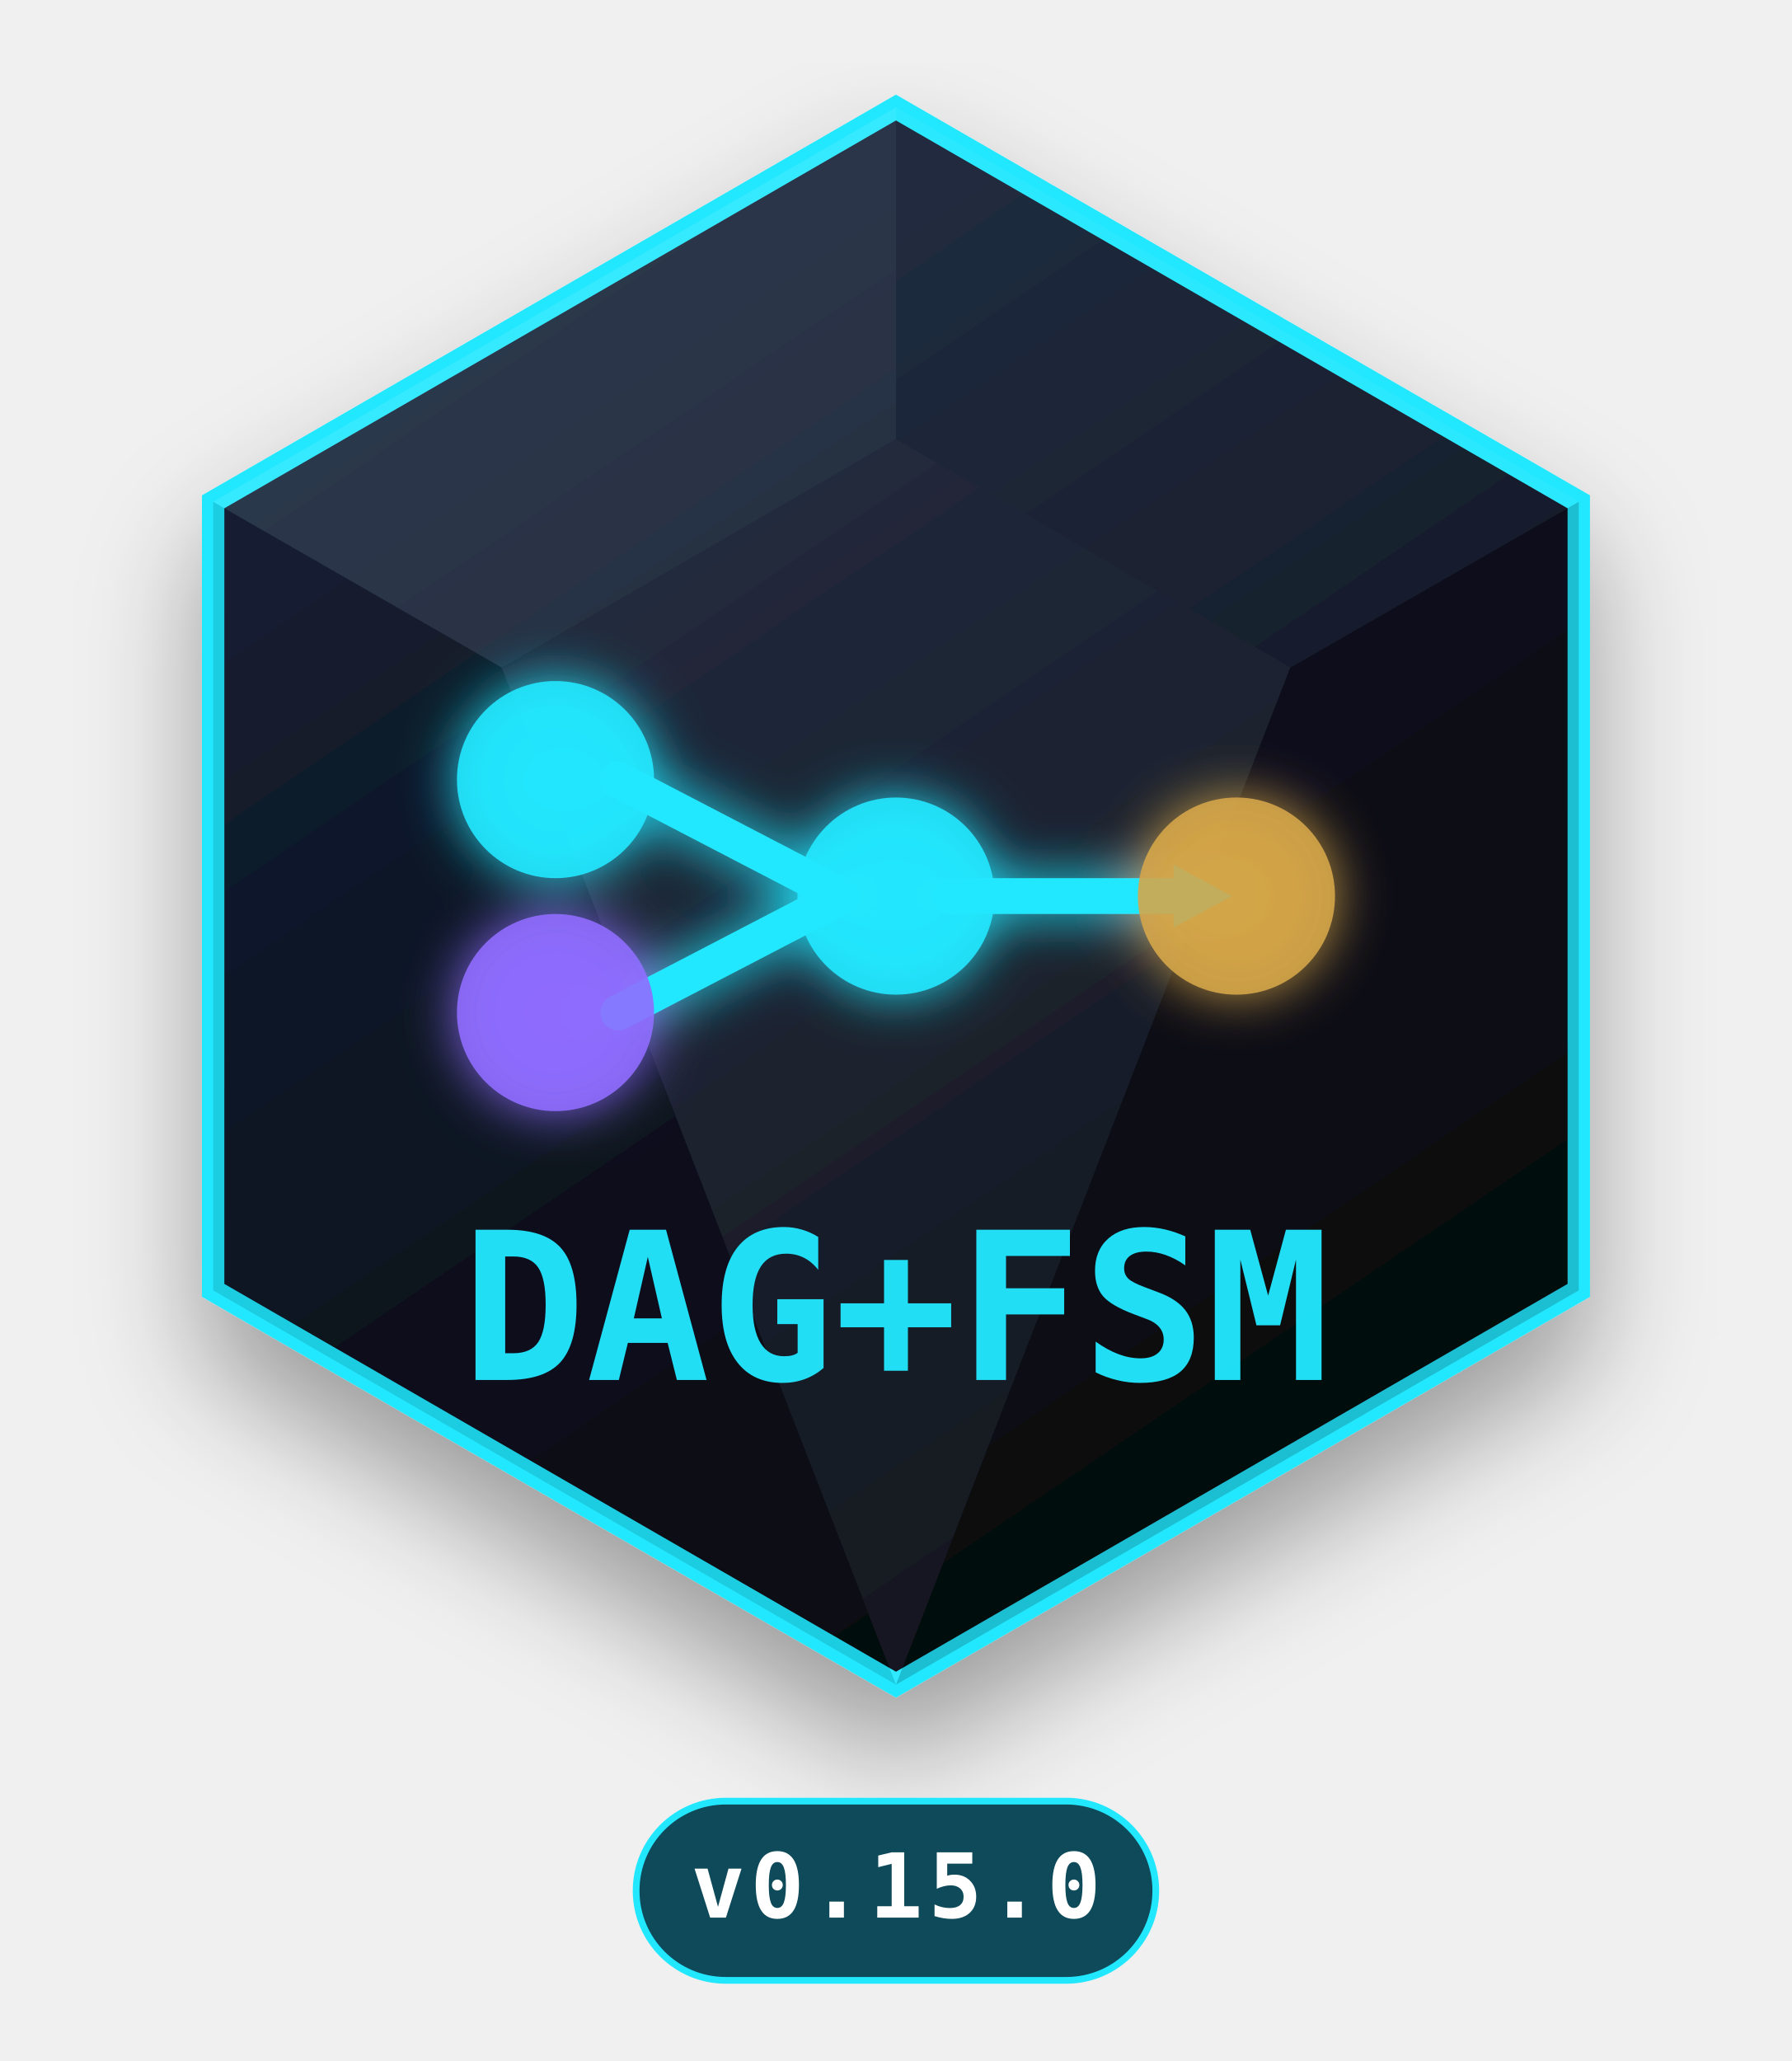
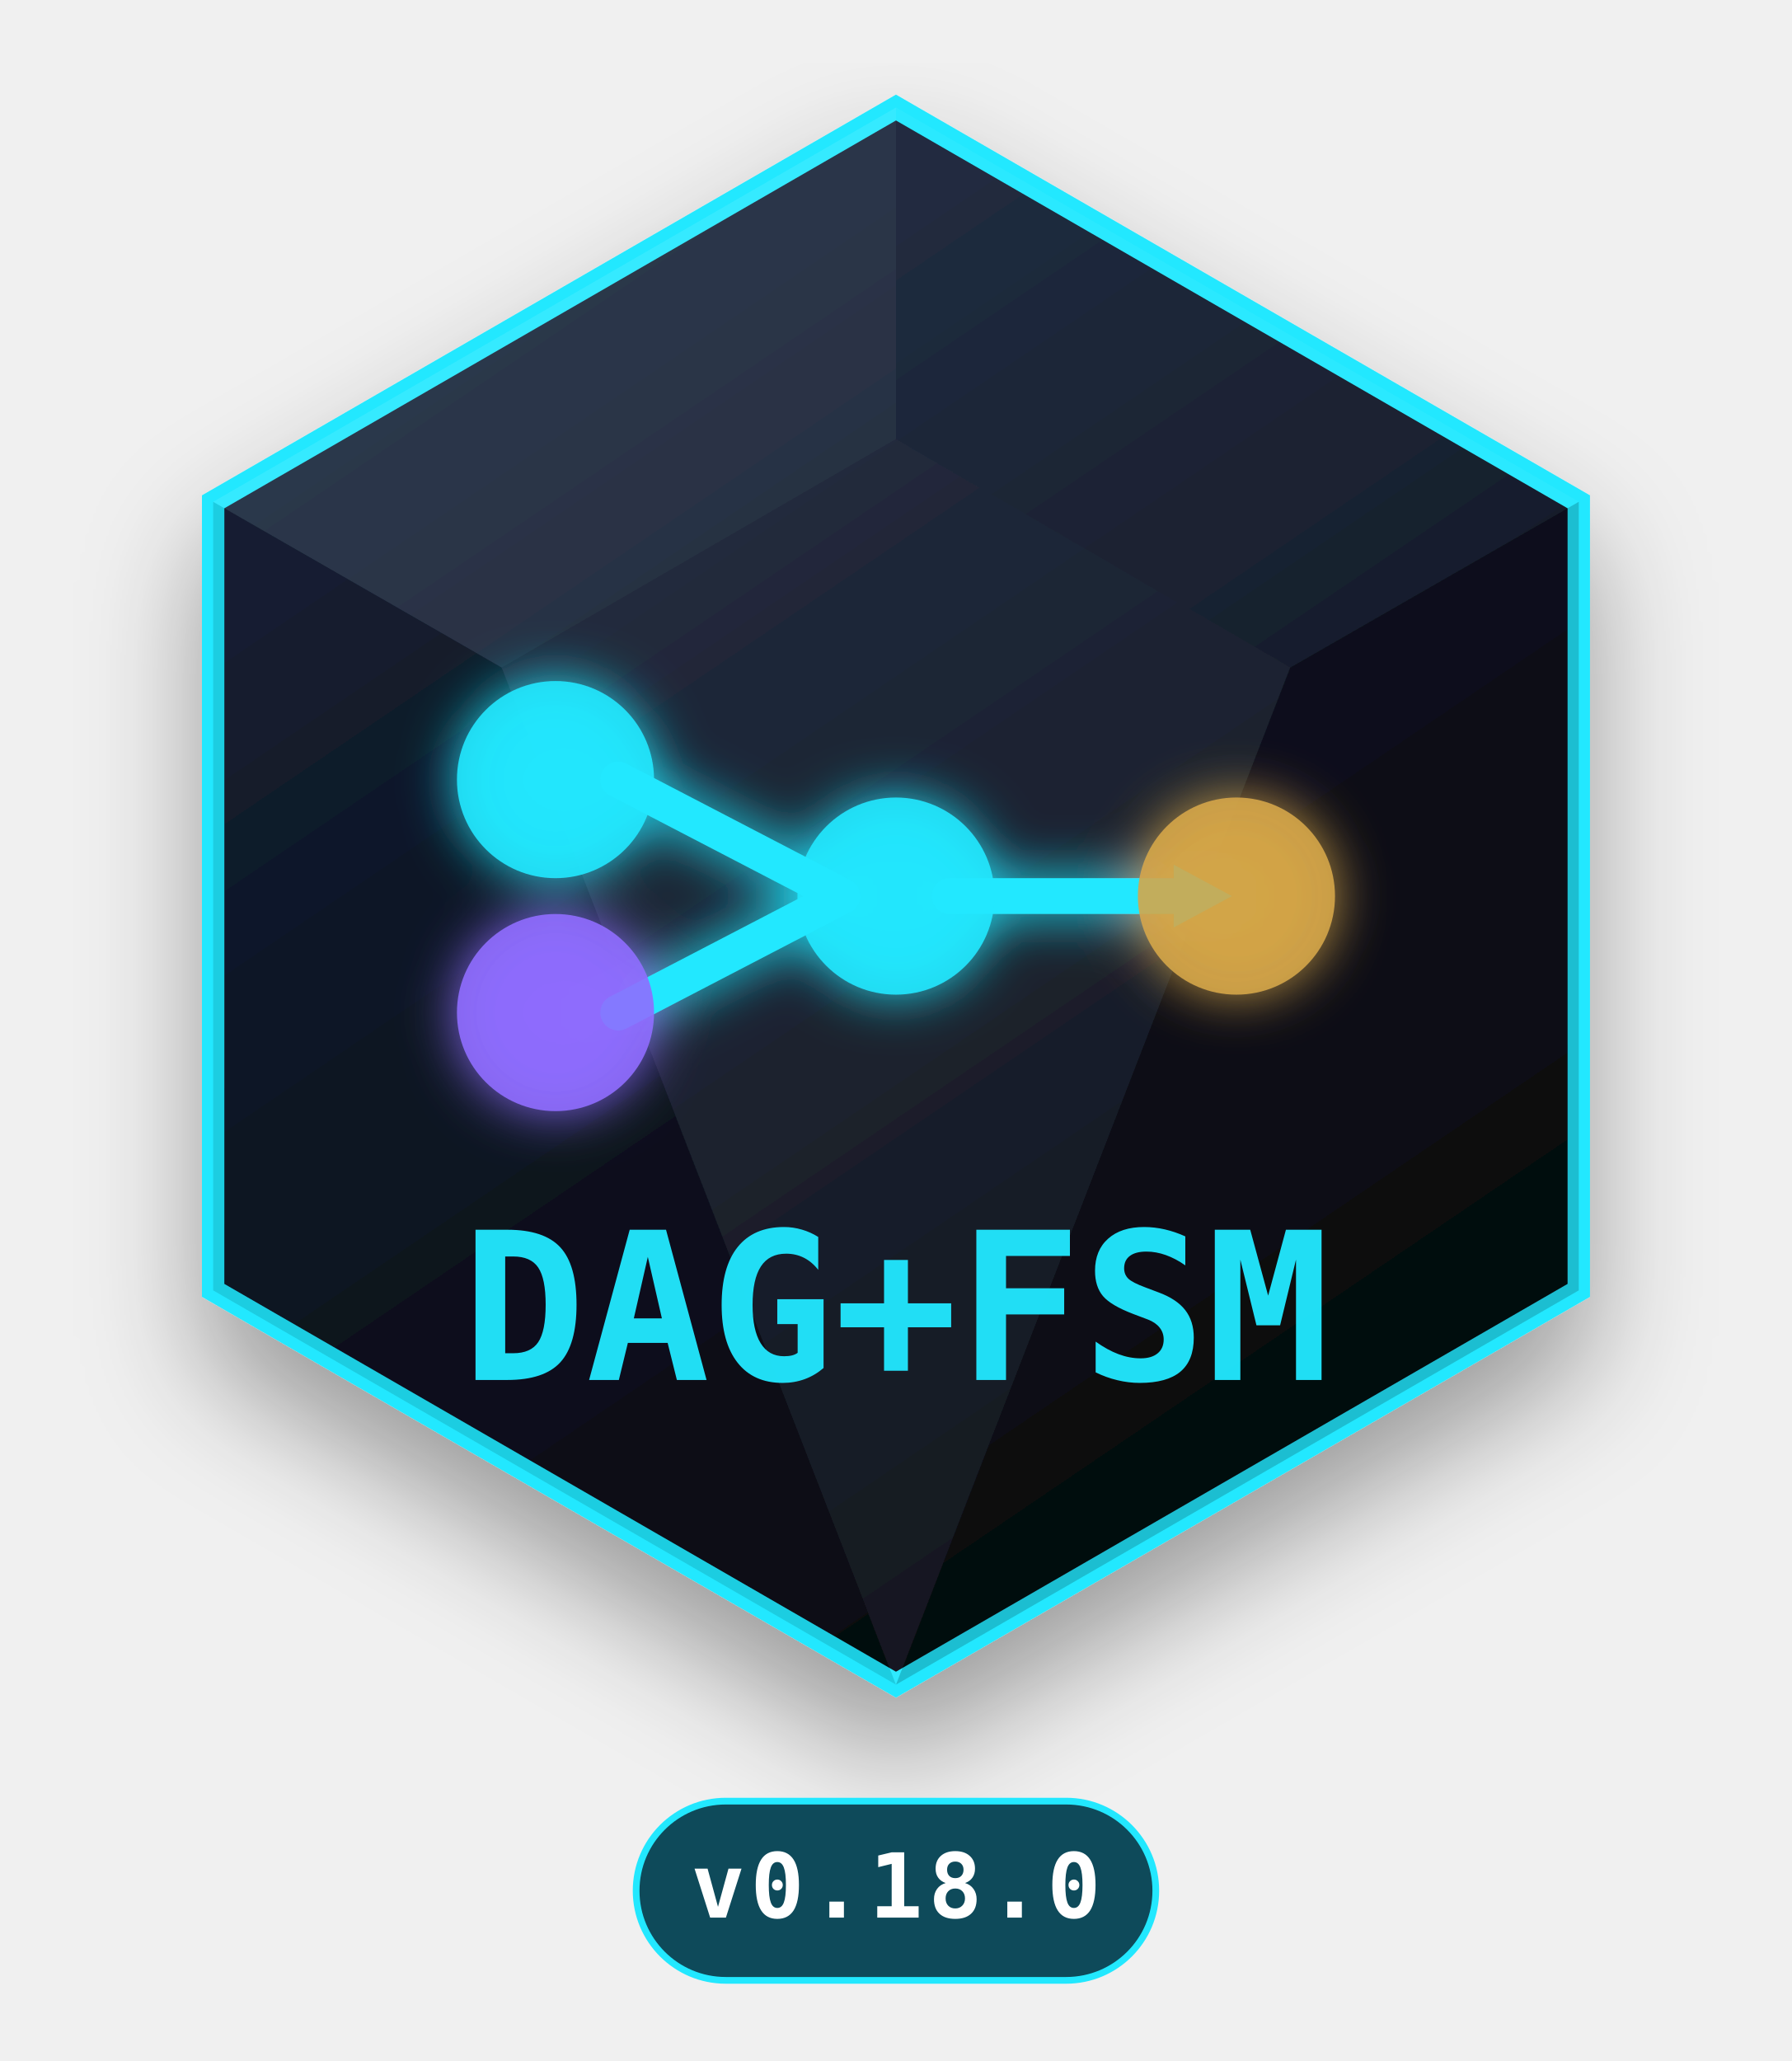
- <svg xmlns="http://www.w3.org/2000/svg" viewBox="0 0 400 460" role="img" aria-label="Dagonizer v0.15.0">
+ <svg xmlns="http://www.w3.org/2000/svg" viewBox="0 0 400 460" role="img" aria-label="Dagonizer v0.18.0">
  <defs>
    <linearGradient id="facetNavy" x1="86" y1="32" x2="314" y2="368" gradientUnits="userSpaceOnUse">
      <stop offset="0" stop-color="#1a2840" />
      <stop offset="0.48" stop-color="#0e1525" />
      <stop offset="1" stop-color="#04060a" />
    </linearGradient>
    <linearGradient id="facetTeal" x1="86" y1="32" x2="314" y2="368" gradientUnits="userSpaceOnUse">
      <stop offset="0" stop-color="#5ef5ff" />
      <stop offset="0.52" stop-color="#22e8ff" />
      <stop offset="1" stop-color="#0bb8cc" />
    </linearGradient>
    <filter id="nodeShadow" x="-35%" y="-35%" width="170%" height="170%">
      <feDropShadow dx="0" dy="14" stdDeviation="13" flood-color="#000000" flood-opacity="0.35" />
    </filter>
    <filter id="glowTeal" x="-30%" y="-30%" width="160%" height="160%">
      <feGaussianBlur stdDeviation="6" result="blur" />
      <feMerge>
        <feMergeNode in="blur" />
        <feMergeNode in="SourceGraphic" />
      </feMerge>
    </filter>
    <style>
      .round { stroke-linecap: round; stroke-linejoin: round; }
      .monoText { font-family: ui-monospace, SFMono-Regular, Menlo, Monaco, Consolas, monospace; font-weight: 900; }
      .version { font-family: ui-monospace, "SF Mono", Menlo, Consolas, monospace; font-weight: 700; letter-spacing: 0.06em; fill: #ffffff; }
    </style>
  </defs>
  <g id="dagonizer-node">
    <g id="node-body" filter="url(#nodeShadow)">
      <path id="node-base" d="M200 24 L352.42 112 L352.42 288 L200 376 L47.58 288 L47.58 112 Z" fill="url(#facetNavy)" stroke="#22e8ff" stroke-width="5" />
      <path id="facet-top-left" d="M200 24 L47.58 112 L112 149 L200 98 Z" fill="#FFFFFF" opacity="0.09" />
      <path id="facet-top-right" d="M200 24 L352.42 112 L288 149 L200 98 Z" fill="#FFFFFF" opacity="0.05" />
      <path id="facet-lower-left" d="M47.58 112 L112 149 L200 376 L47.58 288 Z" fill="#000000" opacity="0.12" />
      <path id="facet-lower-right" d="M352.42 112 L288 149 L200 376 L352.42 288 Z" fill="#000000" opacity="0.18" />
      <path id="facet-center" d="M112 149 L200 98 L288 149 L200 376 Z" fill="#FFFFFF" opacity="0.06" />
    </g>
    <g id="dag-glyph" filter="url(#glowTeal)">
      <line x1="138" y1="174" x2="188" y2="200" stroke="#22e8ff" stroke-width="8" class="round" />
      <line x1="138" y1="226" x2="188" y2="200" stroke="#22e8ff" stroke-width="8" class="round" />
      <line x1="212" y1="200" x2="262" y2="200" stroke="#22e8ff" stroke-width="8" class="round" />
      <polygon points="262,193 275,200 262,207" fill="#22e8ff" />
      <circle cx="124" cy="174" r="22" fill="#22e8ff" opacity="0.90" />
      <circle cx="124" cy="226" r="22" fill="#8f6dff" opacity="0.90" />
      <circle cx="200" cy="200" r="22" fill="#22e8ff" opacity="0.90" />
      <circle cx="276" cy="200" r="22" fill="#d4a649" opacity="0.90" />
    </g>
    <text class="monoText" x="200" y="308" text-anchor="middle" font-size="46" fill="#22e8ff" opacity="0.95">DAG+FSM</text>
  </g>
  <rect x="142" y="402" width="116" height="40" rx="20" fill="#0e4a5a" stroke="#22e8ff" stroke-width="1.5" />
-   <text class="version" x="200" y="428" text-anchor="middle" font-size="20">v0.15.0</text>
+   <text class="version" x="200" y="428" text-anchor="middle" font-size="20">v0.18.0</text>
</svg>
